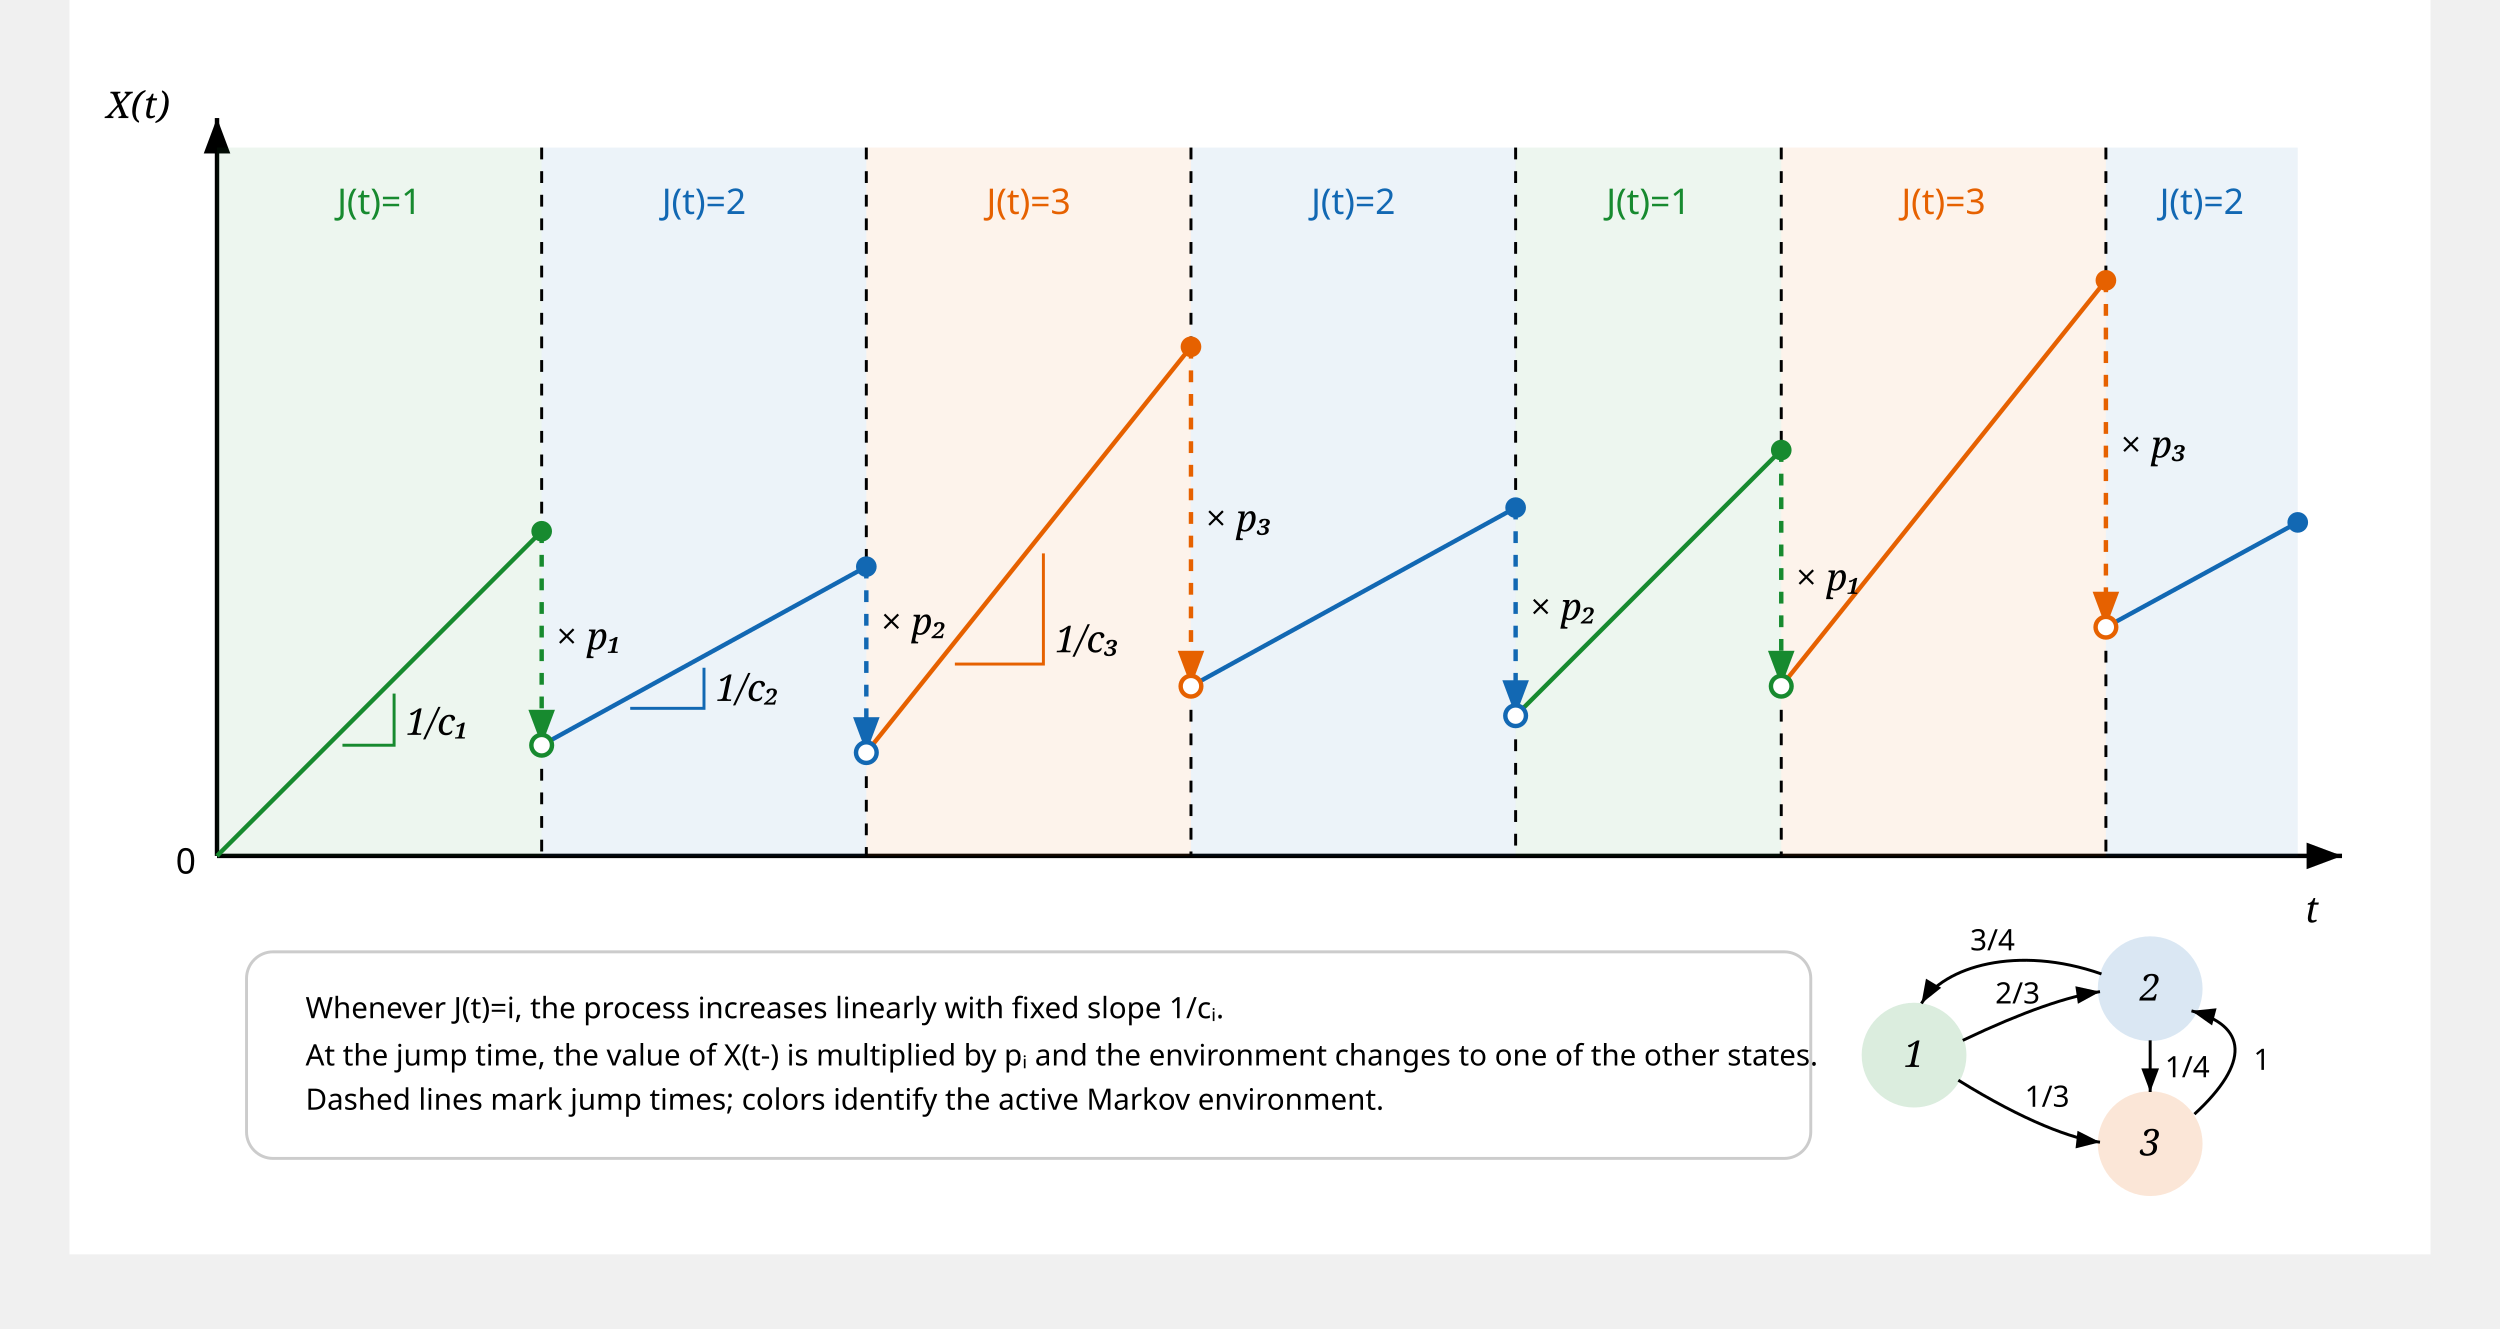
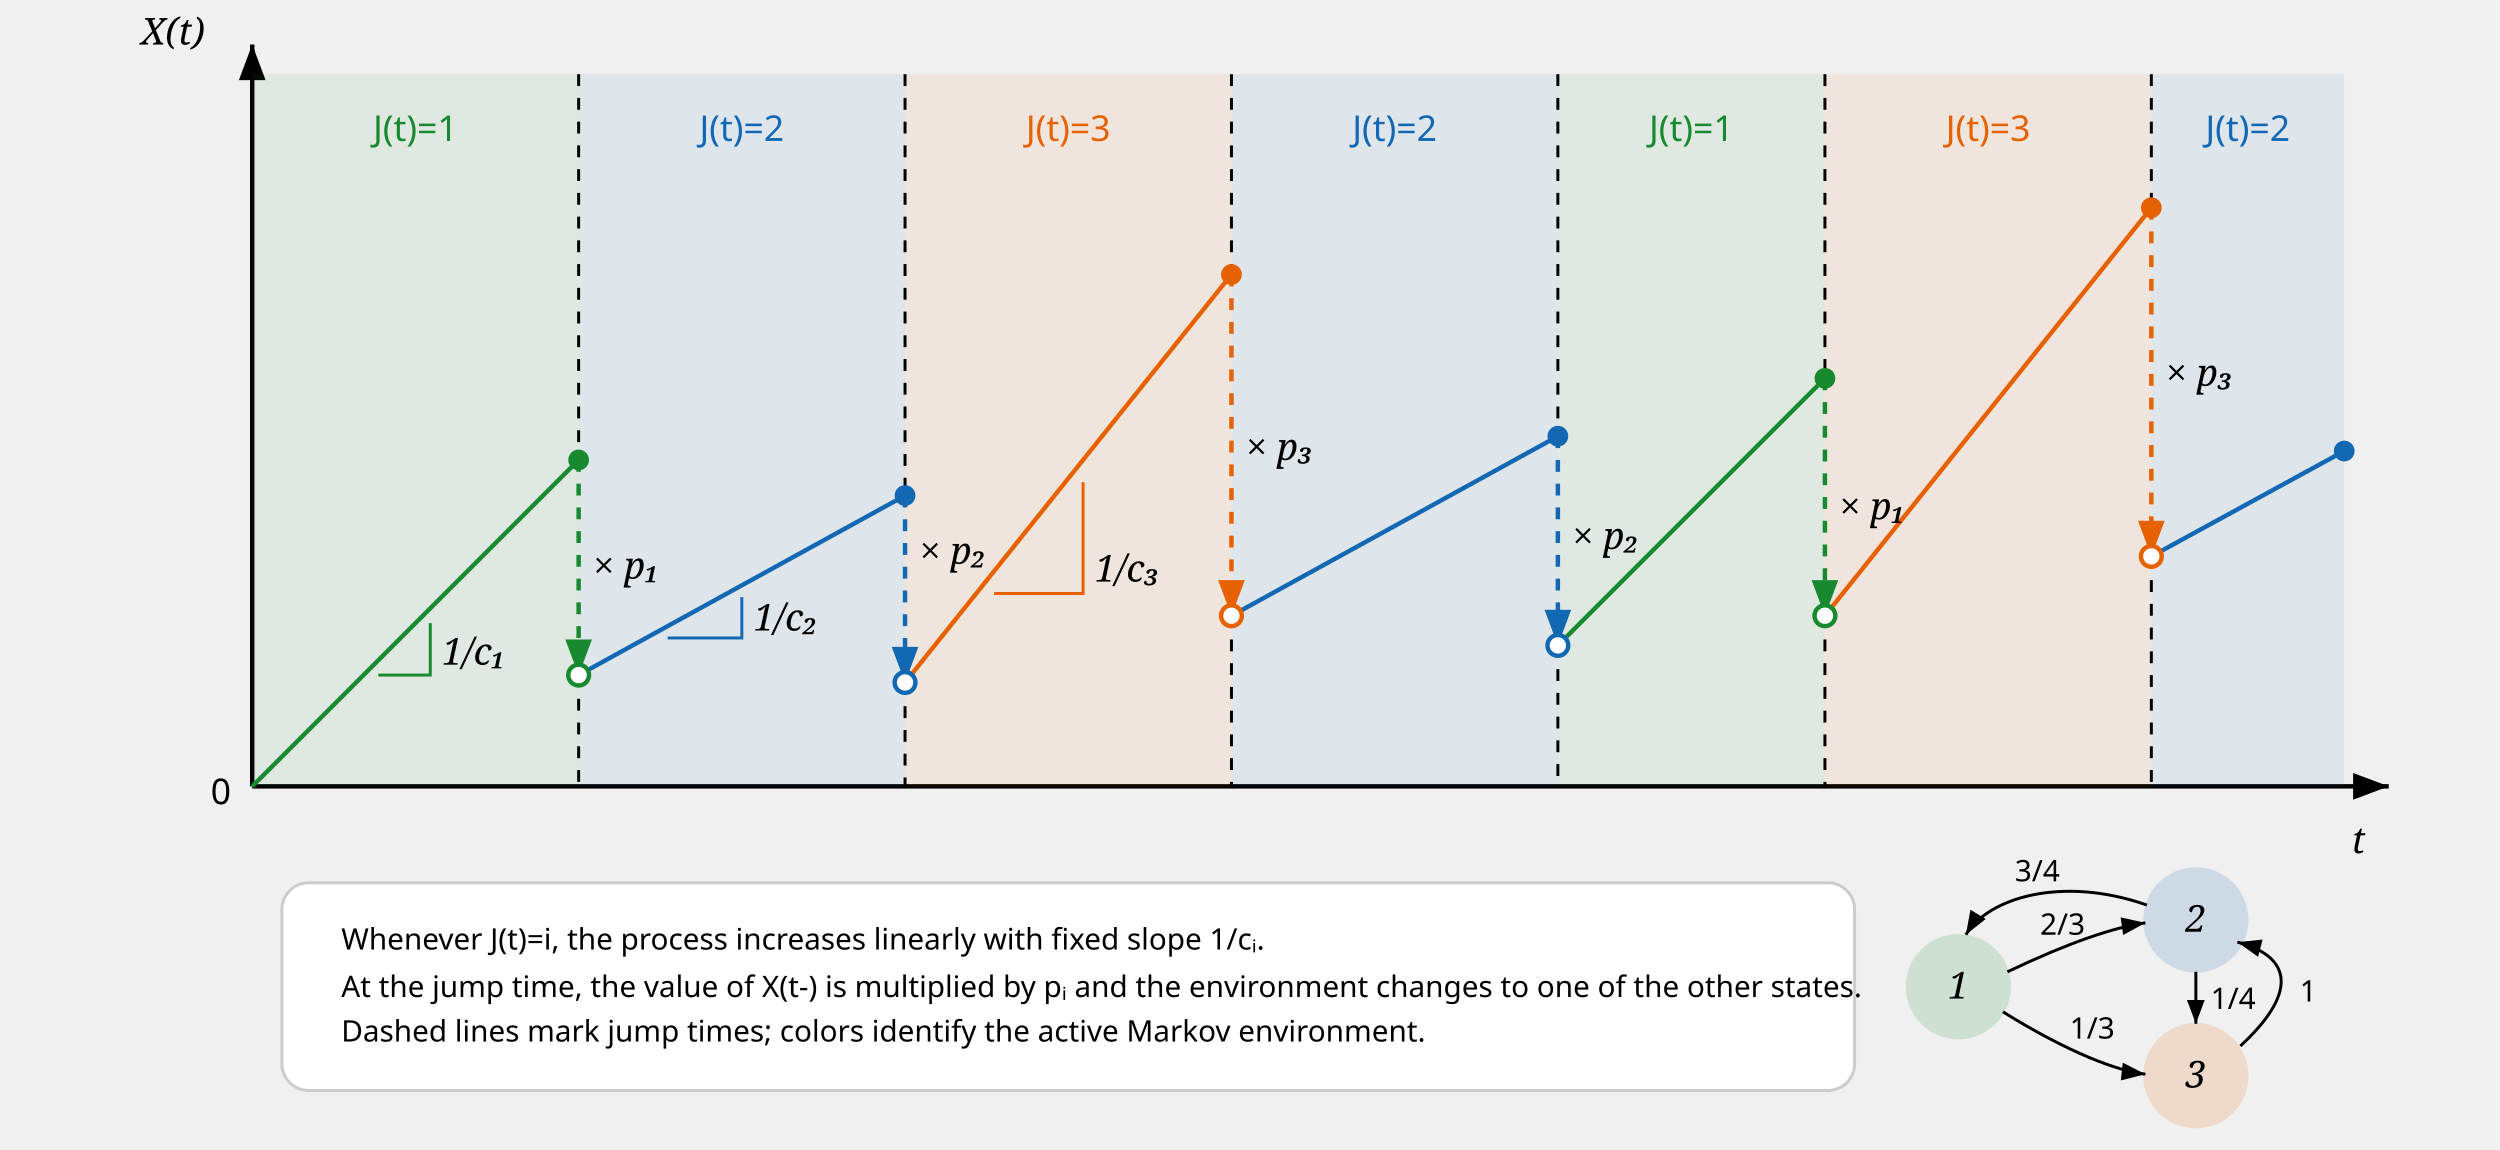
- <svg xmlns="http://www.w3.org/2000/svg" width="1600" height="850" viewBox="0 50 1600 900">
+ <svg xmlns="http://www.w3.org/2000/svg" width="1685" height="775" viewBox="-70 100 1685 775">
  <defs>
    <marker id="arrow" markerWidth="10" markerHeight="10" refX="8" refY="3" orient="auto">
      <path d="M0,0 L8,3 L0,6 Z" fill="black" />
    </marker>
    <marker id="arrowG" markerWidth="10" markerHeight="10" refX="8" refY="3" orient="auto">
      <path d="M0,0 L8,3 L0,6 Z" fill="#178a2f" />
    </marker>
    <marker id="arrowB" markerWidth="10" markerHeight="10" refX="8" refY="3" orient="auto">
      <path d="M0,0 L8,3 L0,6 Z" fill="#1268b3" />
    </marker>
    <marker id="arrowO" markerWidth="10" markerHeight="10" refX="8" refY="3" orient="auto">
      <path d="M0,0 L8,3 L0,6 Z" fill="#e66100" />
    </marker>
  </defs>
  <style>
    .title { font: bold 36px sans-serif; }
    .label { font: 24px sans-serif; }
    .small { font: 20px sans-serif; }
    .math { font: italic 25px serif; }
    .axis { stroke: black; stroke-width: 3; marker-end: url(#arrow); }
    .dash { stroke: black; stroke-width: 2; stroke-dasharray: 8 8; }
    .dashed {stroke-dasharray: 8 8; }
    .green { stroke: #178a2f; fill: none; stroke-width: 3; }
    .blue { stroke: #1268b3; fill: none; stroke-width: 3; }
    .orange { stroke: #e66100; fill: none; stroke-width: 3; }
    .gfill { fill: #178a2f; }
    .bfill { fill: #1268b3; }
    .ofill { fill: #e66100; }
    .openG { fill: white; stroke: #178a2f; stroke-width: 3; }
    .openB { fill: white; stroke: #1268b3; stroke-width: 3; }
    .openO { fill: white; stroke: #e66100; stroke-width: 3; }
  </style>
-   <rect width="1600" height="900" fill="white" />
  <line x1="100" y1="630" x2="1540" y2="630" class="axis" />
  <line x1="100" y1="630" x2="100" y2="130" class="axis" />
  <text x="72" y="642" class="label">0</text>
  <text x="1515" y="675" class="math">t</text>
  <text x="25" y="130" class="math">X(t)</text>
  <rect x="100" y="150" width="220" height="480" fill="#178a2f" opacity="0.08" />
  <rect x="320" y="150" width="220" height="480" fill="#1268b3" opacity="0.08" />
  <rect x="540" y="150" width="220" height="480" fill="#e66100" opacity="0.08" />
  <rect x="760" y="150" width="220" height="480" fill="#1268b3" opacity="0.08" />
  <rect x="980" y="150" width="180" height="480" fill="#178a2f" opacity="0.08" />
  <rect x="1160" y="150" width="220" height="480" fill="#e66100" opacity="0.08" />
  <rect x="1380" y="150" width="130" height="480" fill="#1268b3" opacity="0.08" />
  <text x="210" y="195" text-anchor="middle" class="label" fill="#178a2f" font-weight="bold">J(t)=1</text>
  <text x="430" y="195" text-anchor="middle" class="label" fill="#1268b3" font-weight="bold">J(t)=2</text>
  <text x="650" y="195" text-anchor="middle" class="label" fill="#e66100" font-weight="bold">J(t)=3</text>
  <text x="870" y="195" text-anchor="middle" class="label" fill="#1268b3" font-weight="bold">J(t)=2</text>
  <text x="1070" y="195" text-anchor="middle" class="label" fill="#178a2f" font-weight="bold">J(t)=1</text>
  <text x="1270" y="195" text-anchor="middle" class="label" fill="#e66100" font-weight="bold">J(t)=3</text>
  <text x="1445" y="195" text-anchor="middle" class="label" fill="#1268b3" font-weight="bold">J(t)=2</text>
  <line x1="320" y1="150" x2="320" y2="410" class="dash" />
  <line x1="320" y1="555" x2="320" y2="630" class="dash" />
  <polyline points="100,630 320,410" class="green" />
  <circle cx="320" cy="410" r="7" class="gfill" />
  <line x1="320" y1="410" x2="320" y2="555" class="green dashed" marker-end="url(#arrowG)" />
  <line x1="540" y1="150" x2="540" y2="434" class="dash" />
  <line x1="540" y1="560" x2="540" y2="630" class="dash" />
  <polyline points="320,555 540,434" class="blue" />
  <circle cx="540" cy="434" r="7" class="bfill" />
  <line x1="540" y1="434" x2="540" y2="560" class="blue dashed" marker-end="url(#arrowB)" />
  <line x1="760" y1="150" x2="760" y2="285" class="dash" />
  <line x1="760" y1="515" x2="760" y2="630" class="dash" />
  <polyline points="540,560 760,285" class="orange" />
  <circle cx="760" cy="285" r="7" class="ofill" />
  <line x1="760" y1="285" x2="760" y2="515" class="orange dashed" marker-end="url(#arrowO)" />
  <line x1="980" y1="150" x2="980" y2="394" class="dash" />
  <line x1="980" y1="535" x2="980" y2="630" class="dash" />
  <polyline points="760,515 980,394" class="blue" />
  <circle cx="980" cy="394" r="7" class="bfill" />
  <line x1="980" y1="394" x2="980" y2="535" class="blue dashed" marker-end="url(#arrowB)" />
  <line x1="1160" y1="150" x2="1160" y2="355" class="dash" />
  <line x1="1160" y1="515" x2="1160" y2="630" class="dash" />
  <polyline points="980,535 1160,355" class="green" />
  <circle cx="1160" cy="355" r="7" class="gfill" />
  <line x1="1160" y1="355" x2="1160" y2="515" class="green dashed" marker-end="url(#arrowG)" />
  <line x1="1380" y1="150" x2="1380" y2="240" class="dash" />
  <line x1="1380" y1="475" x2="1380" y2="630" class="dash" />
  <polyline points="1160,515 1380,240" class="orange" />
  <circle cx="1380" cy="240" r="7" class="ofill" />
  <line x1="1380" y1="240" x2="1380" y2="475" class="orange dashed" marker-end="url(#arrowO)" />
  <polyline points="1380,475 1510,404" class="blue" />
  <circle cx="1510" cy="404" r="7" class="bfill" />
  <circle cx="320" cy="555" r="7" class="openG" />
  <circle cx="540" cy="560" r="7" class="openB" />
  <circle cx="760" cy="515" r="7" class="openO" />
  <circle cx="980" cy="535" r="7" class="openB" />
  <circle cx="1160" cy="515" r="7" class="openG" />
  <circle cx="1380" cy="475" r="7" class="openO" />
  <path d="M185 555 H220 V520" fill="none" stroke="#178a2f" stroke-width="2" />
  <text x="228" y="548" class="math">1/c₁</text>
  <path d="M380 530 H430 V502.5" fill="none" stroke="#1268b3" stroke-width="2" />
  <text x="438" y="525" class="math">1/c₂</text>
  <path d="M600 500 H660 V425" fill="none" stroke="#e66100" stroke-width="2" />
  <text x="668" y="492" class="math">1/c₃</text>
  <text x="330" y="490" class="math">× p₁</text>
  <text x="550" y="480" class="math">× p₂</text>
  <text x="770" y="410" class="math">× p₃</text>
  <text x="990" y="470" class="math">× p₂</text>
  <text x="1170" y="450" class="math">× p₁</text>
  <text x="1390" y="360" class="math">× p₃</text>
  <rect x="120" y="695" width="1060" height="140" rx="18" fill="white" stroke="#cccccc" stroke-width="2" />
  <text x="160" y="740" class="small">
    Whenever J(t)=i, the process increases linearly with fixed slope 1/cᵢ.
  </text>
  <text x="160" y="772" class="small">
    At the jump time, the value of X(t-) is multiplied by pᵢ and the environment changes to one of the other states.
  </text>
  <text x="160" y="802" class="small">
    Dashed lines mark jump times; colors identify the active Markov environment.
  </text>
  <circle cx="1250" cy="765" r="34" fill="#178a2f" opacity="0.16" stroke="#178a2f" stroke-width="3" />
  <circle cx="1410" cy="720" r="34" fill="#1268b3" opacity="0.16" stroke="#1268b3" stroke-width="3" />
  <circle cx="1410" cy="825" r="34" fill="#e66100" opacity="0.16" stroke="#e66100" stroke-width="3" />
  <text x="1250" y="773" text-anchor="middle" class="math">1</text>
  <text x="1410" y="728" text-anchor="middle" class="math">2</text>
  <text x="1410" y="833" text-anchor="middle" class="math">3</text>
  <path d="M1283,755 C1325,735 1355,725 1376,722" fill="none" stroke="black" stroke-width="2" marker-end="url(#arrow)" />
  <text x="1305" y="730" class="small">2/3</text>
  <path d="M1280,782 C1325,810 1358,822 1376,824" fill="none" stroke="black" stroke-width="2" marker-end="url(#arrow)" />
  <text x="1325" y="800" class="small">1/3</text>
  <path d="M1377,710 C1320,690 1270,705 1255,730" fill="none" stroke="black" stroke-width="2" marker-end="url(#arrow)" />
  <text x="1288" y="694" class="small">3/4</text>
  <path d="M1410,755 C1410,775 1410,780 1410,790" fill="none" stroke="black" stroke-width="2" marker-end="url(#arrow)" />
  <text x="1420" y="780" class="small">1/4</text>
  <path d="M1440,805 C1478,770 1476,745 1438,735" fill="none" stroke="black" stroke-width="2" marker-end="url(#arrow)" />
  <text x="1480" y="775" class="small">1</text>
</svg>
